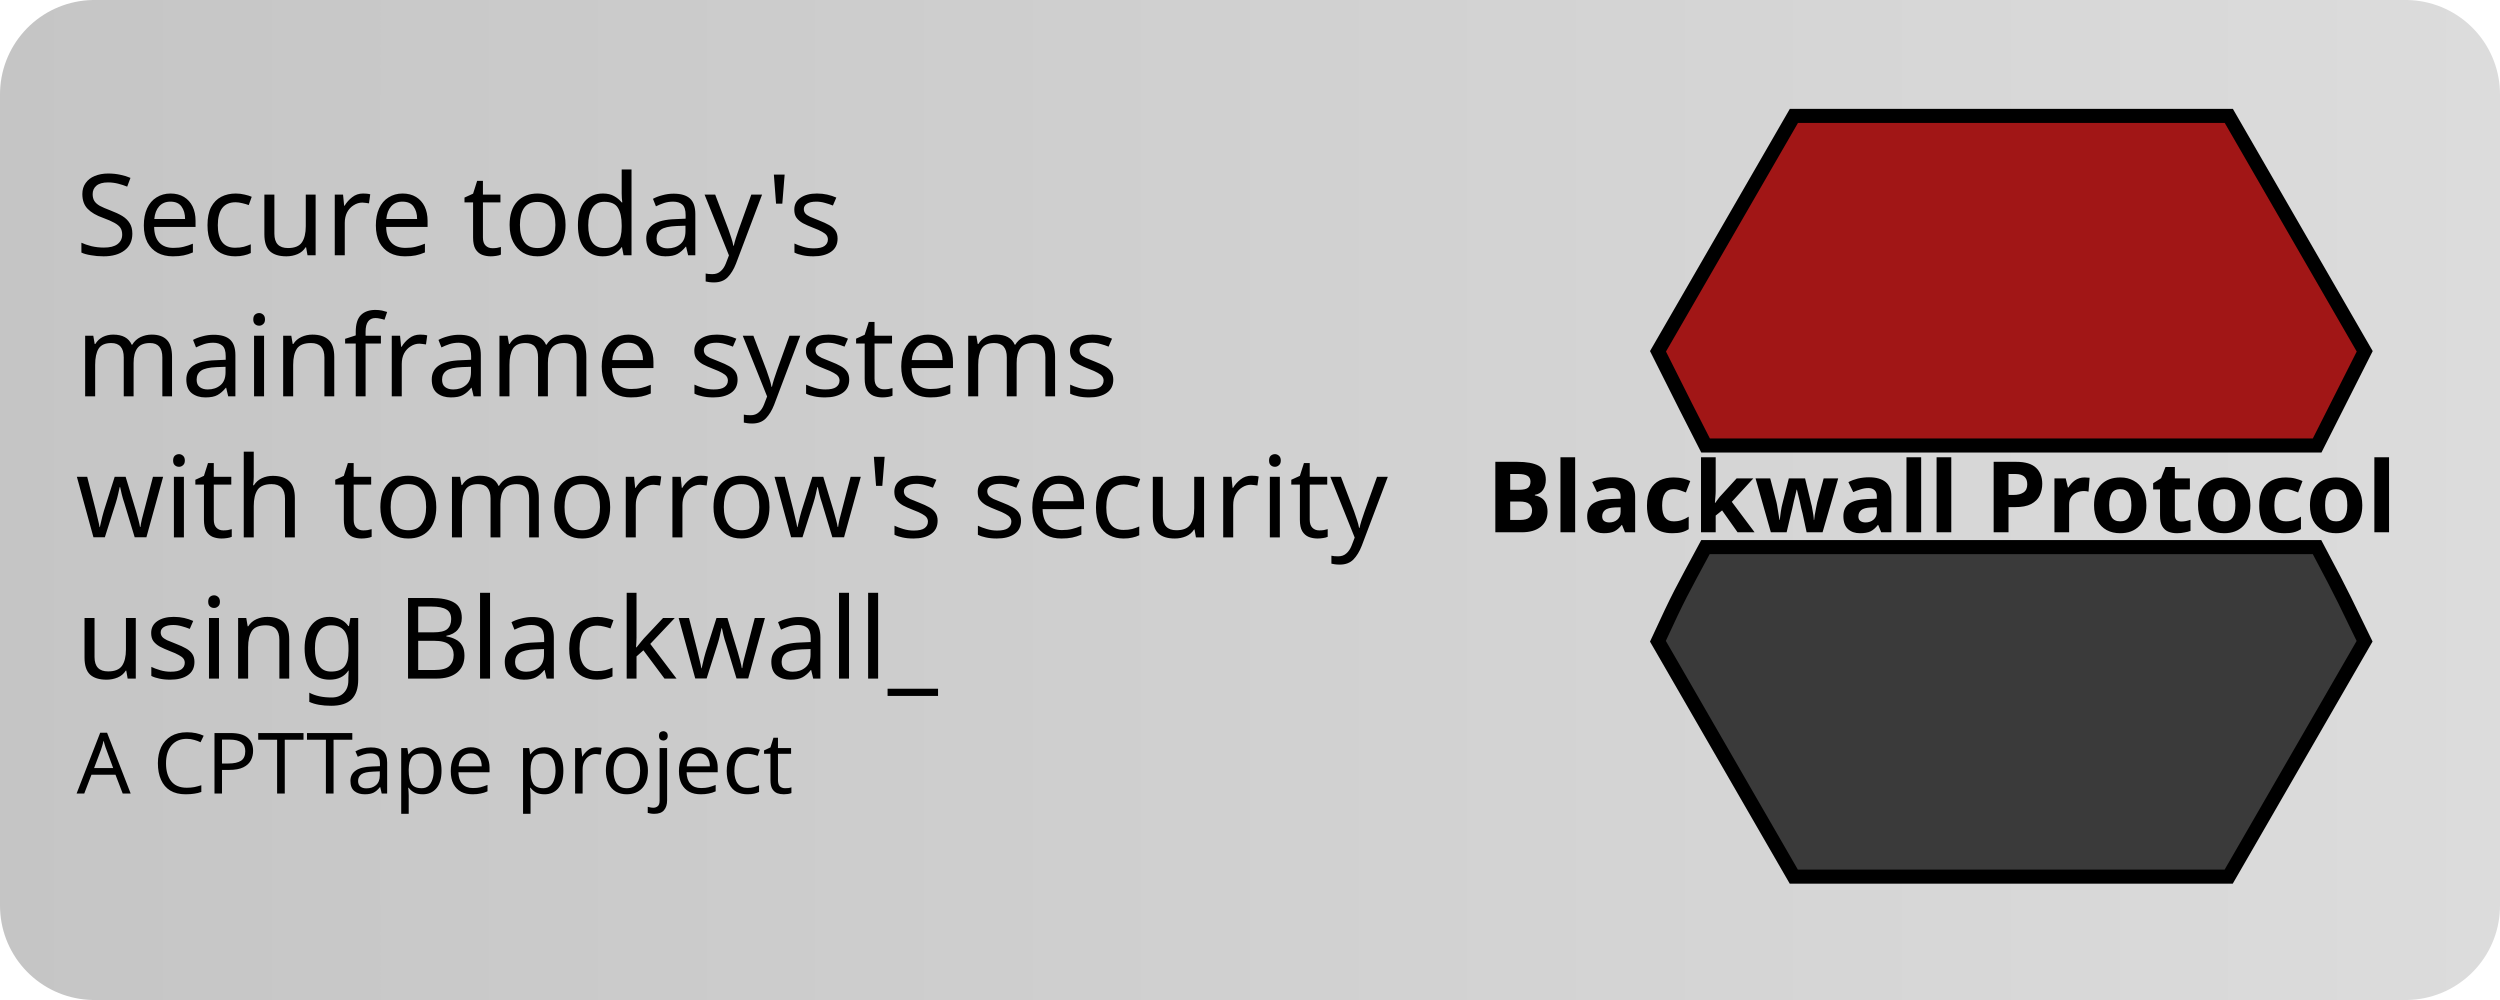
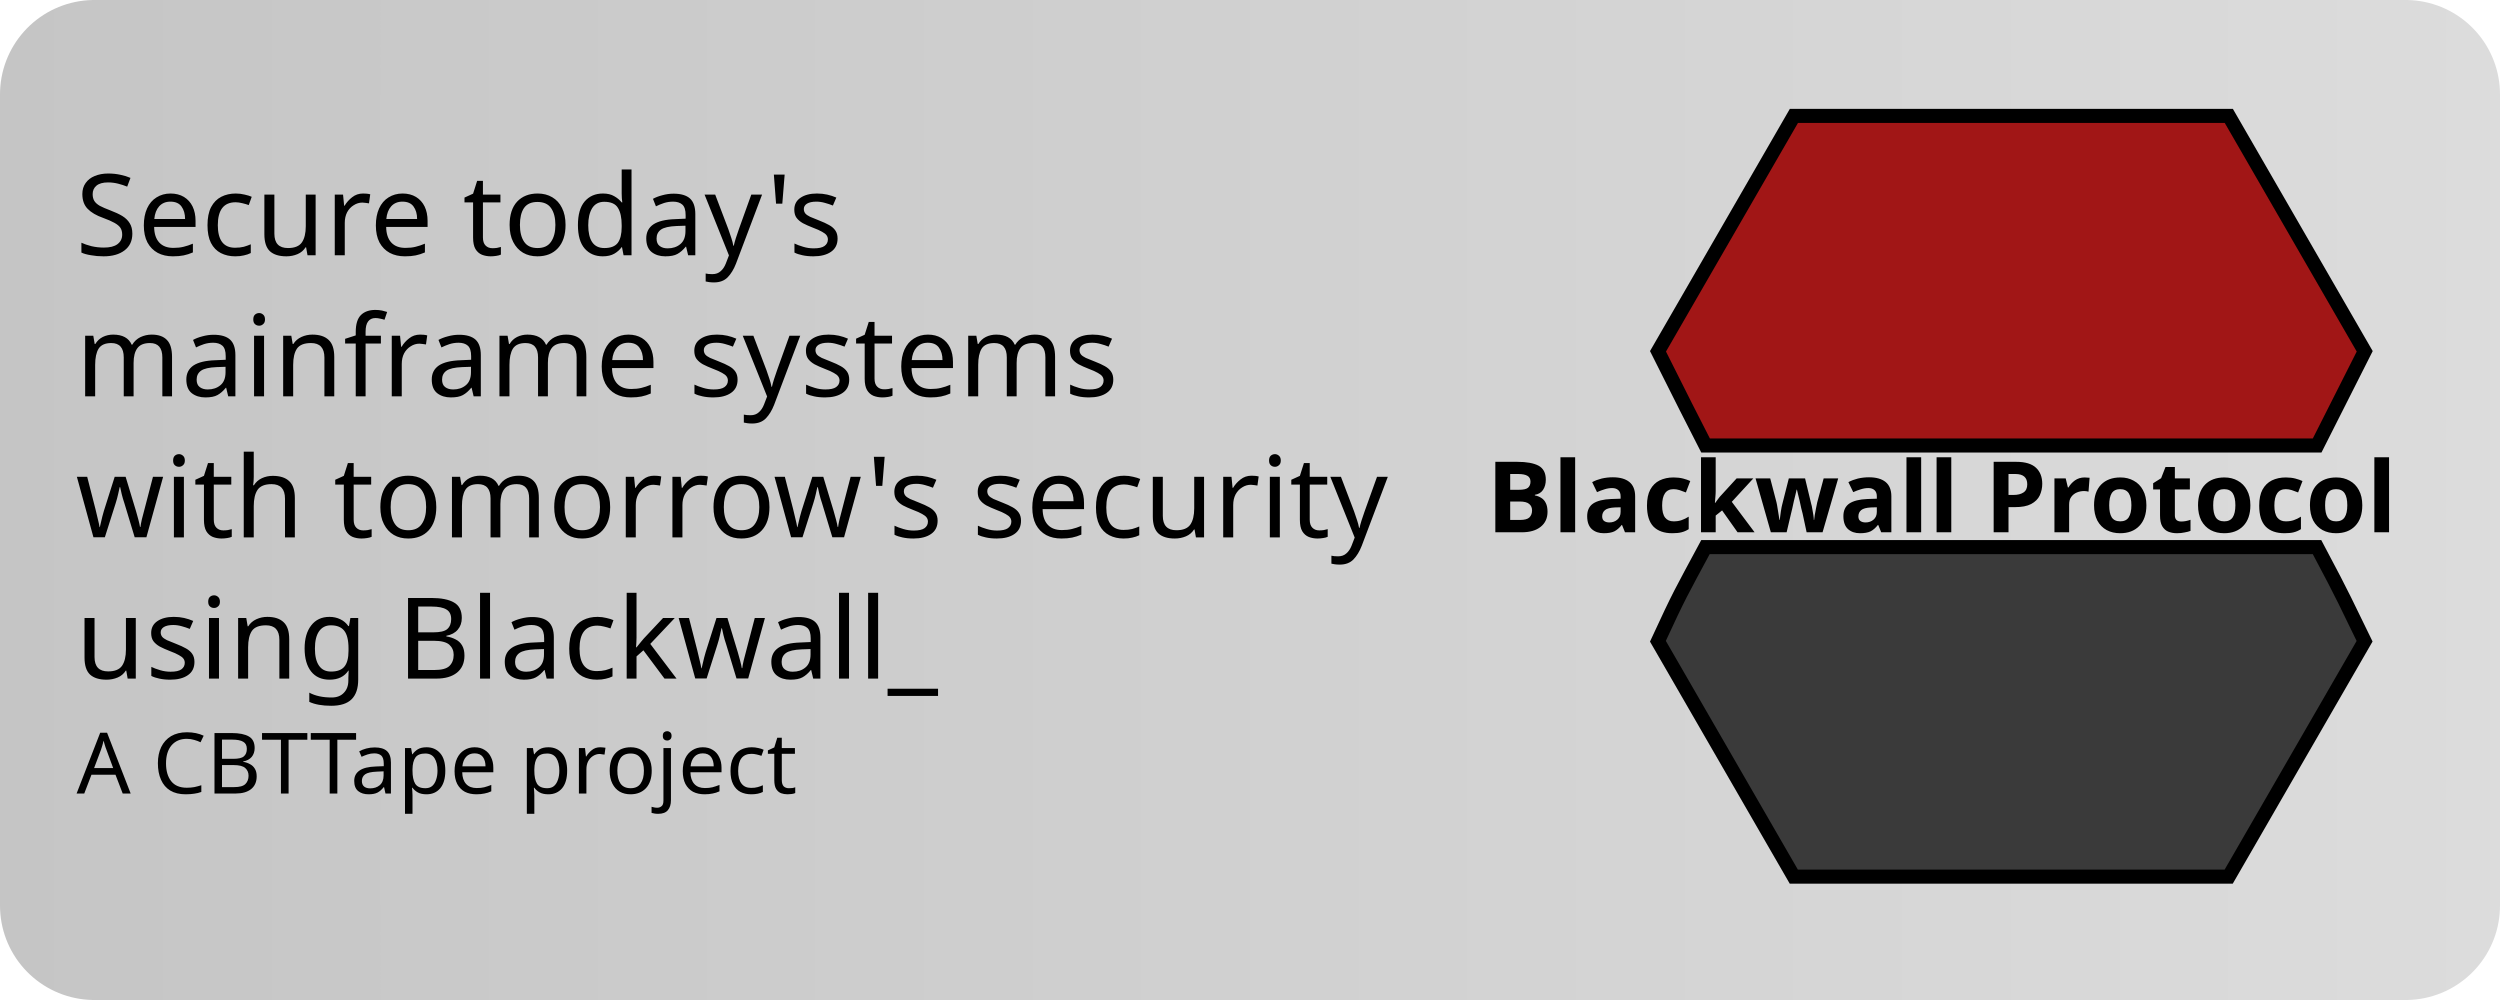
<svg xmlns="http://www.w3.org/2000/svg" xmlns:xlink="http://www.w3.org/1999/xlink" width="250mm" height="100mm" viewBox="0 0 250 100" version="1.1" id="svg1">
  <defs id="defs1">
    <linearGradient id="linearGradient14">
      <stop style="stop-color:#c5c5c5;stop-opacity:1;" offset="0" id="stop14" />
      <stop style="stop-color:#dcdcdc;stop-opacity:1;" offset="1" id="stop15" />
    </linearGradient>
    <linearGradient id="linearGradient12">
      <stop style="stop-color:#c5c5c5;stop-opacity:1;" offset="0" id="stop12" />
      <stop style="stop-color:#dcdcdc;stop-opacity:1;" offset="1" id="stop13" />
    </linearGradient>
    <rect x="41.379" y="258.621" width="309.483" height="74.138" id="rect8" />
    <linearGradient xlink:href="#linearGradient12" id="linearGradient13" x1="3.8146973e-05" y1="50" x2="250" y2="50" gradientUnits="userSpaceOnUse" />
    <linearGradient xlink:href="#linearGradient14" id="linearGradient15" x1="3.8146973e-05" y1="50" x2="250" y2="50" gradientUnits="userSpaceOnUse" />
  </defs>
  <rect style="fill:url(#linearGradient15);fill-opacity:1;stroke:url(#linearGradient13);stroke-width:18.879;stroke-linecap:round;stroke-linejoin:round;stroke-miterlimit:16.5;stroke-dasharray:none;stroke-opacity:1" id="rect10" width="231.121" height="81.121" x="9.439" y="9.439" />
  <g id="layer1">
    <text xml:space="preserve" style="font-style:normal;font-variant:normal;font-weight:500;font-stretch:normal;font-size:11.289px;font-family:'IBM Plex Sans';-inkscape-font-specification:'IBM Plex Sans Medium';text-align:start;writing-mode:lr-tb;direction:ltr;text-anchor:start;fill:#000000;fill-opacity:1;stroke-width:0.265" x="7.561" y="25.523" id="text5">
      <tspan id="tspan5" style="font-style:normal;font-variant:normal;font-weight:500;font-stretch:normal;font-size:11.289px;font-family:'IBM Plex Sans';-inkscape-font-specification:'IBM Plex Sans Medium';text-align:start;text-anchor:start;stroke-width:0.265" x="7.561" y="25.523">Secure today's </tspan>
      <tspan style="font-style:normal;font-variant:normal;font-weight:500;font-stretch:normal;font-size:11.289px;font-family:'IBM Plex Sans';-inkscape-font-specification:'IBM Plex Sans Medium';text-align:start;text-anchor:start;stroke-width:0.265" x="7.561" y="39.635" id="tspan6">mainframe systems</tspan>
      <tspan style="font-style:normal;font-variant:normal;font-weight:500;font-stretch:normal;font-size:11.289px;font-family:'IBM Plex Sans';-inkscape-font-specification:'IBM Plex Sans Medium';text-align:start;text-anchor:start;stroke-width:0.265" x="7.561" y="53.746" id="tspan11">with tomorrow's security </tspan>
      <tspan style="font-style:normal;font-variant:normal;font-weight:500;font-stretch:normal;font-size:11.289px;font-family:'IBM Plex Sans';-inkscape-font-specification:'IBM Plex Sans Medium';text-align:start;text-anchor:start;stroke-width:0.265" x="7.561" y="67.857" id="tspan12">using Blackwall_</tspan>
      <tspan style="font-style:normal;font-variant:normal;font-weight:500;font-stretch:normal;font-size:11.289px;font-family:'IBM Plex Sans';-inkscape-font-specification:'IBM Plex Sans Medium';text-align:start;text-anchor:start;stroke-width:0.265" x="7.561" y="81.968" id="tspan7" />
    </text>
    <text xml:space="preserve" style="font-style:normal;font-variant:normal;font-weight:normal;font-stretch:normal;font-size:8.467px;font-family:'IBM Plex Sans';-inkscape-font-specification:'IBM Plex Sans';text-align:start;writing-mode:lr-tb;direction:ltr;text-anchor:start;fill:#000000;fill-opacity:1;stroke-width:0.265" x="7.66" y="79.353" id="text10">
-       <tspan id="tspan10" style="font-size:8.467px;stroke-width:0.265" x="7.66" y="79.353">A CPTTape project</tspan>
+       <tspan id="tspan10" style="font-size:8.467px;stroke-width:0.265" x="7.66" y="79.353">A CBTTape project</tspan>
    </text>
  </g>
  <g id="layer2" transform="translate(-0.29006,-2.90786)">
    <path d="m 170.838,57.616 c -2.51,4.674 -2.55,4.638 -4.757,9.416 l 2.718,4.708 2.718,4.708 2.718,4.708 2.718,4.708 2.718,4.708 h 5.436 5.436 5.436 5.436 5.436 5.436 5.436 5.436 l 2.718,-4.708 2.718,-4.708 2.718,-4.708 2.718,-4.708 2.718,-4.708 c -1.873,-3.803 -1.814,-3.891 -4.757,-9.416 h -10.193 -10.193 -10.193 -10.193 -10.193 z" style="fill:#3a3a3a;fill-opacity:1;stroke:#000000;stroke-width:1.407" id="path3" />
    <path d="m 179.68,14.5 -2.718,4.708 -2.718,4.708 -2.718,4.708 -2.718,4.708 -2.718,4.708 c 4.041,8.059 1.773,3.542 4.757,9.416 h 10.193 10.193 10.193 10.193 10.193 10.193 l 4.757,-9.416 -2.718,-4.708 -2.718,-4.708 -2.718,-4.708 -2.718,-4.708 -2.718,-4.708 h -5.436 -5.436 -5.436 -5.436 -5.436 -5.436 -5.436 z" style="fill:#a11616;stroke:#000000;stroke-width:1.407" id="path2" />
    <text xml:space="preserve" style="font-style:normal;font-variant:normal;font-weight:bold;font-stretch:normal;font-size:9.878px;font-family:'IBM Plex Sans';-inkscape-font-specification:'IBM Plex Sans Bold';text-align:center;writing-mode:lr-tb;direction:ltr;text-anchor:middle;fill:#000000;fill-opacity:1;stroke-width:0.265" x="200.875" y="56.136" id="text1">
      <tspan style="font-style:normal;font-variant:normal;font-weight:bold;font-stretch:normal;font-size:9.878px;font-family:'IBM Plex Sans';-inkscape-font-specification:'IBM Plex Sans Bold';text-align:center;text-anchor:middle;fill:#000000;fill-opacity:1;stroke-width:0.265" x="200.875" y="56.136" id="tspan3">Blackwall Protocol</tspan>
    </text>
  </g>
</svg>
